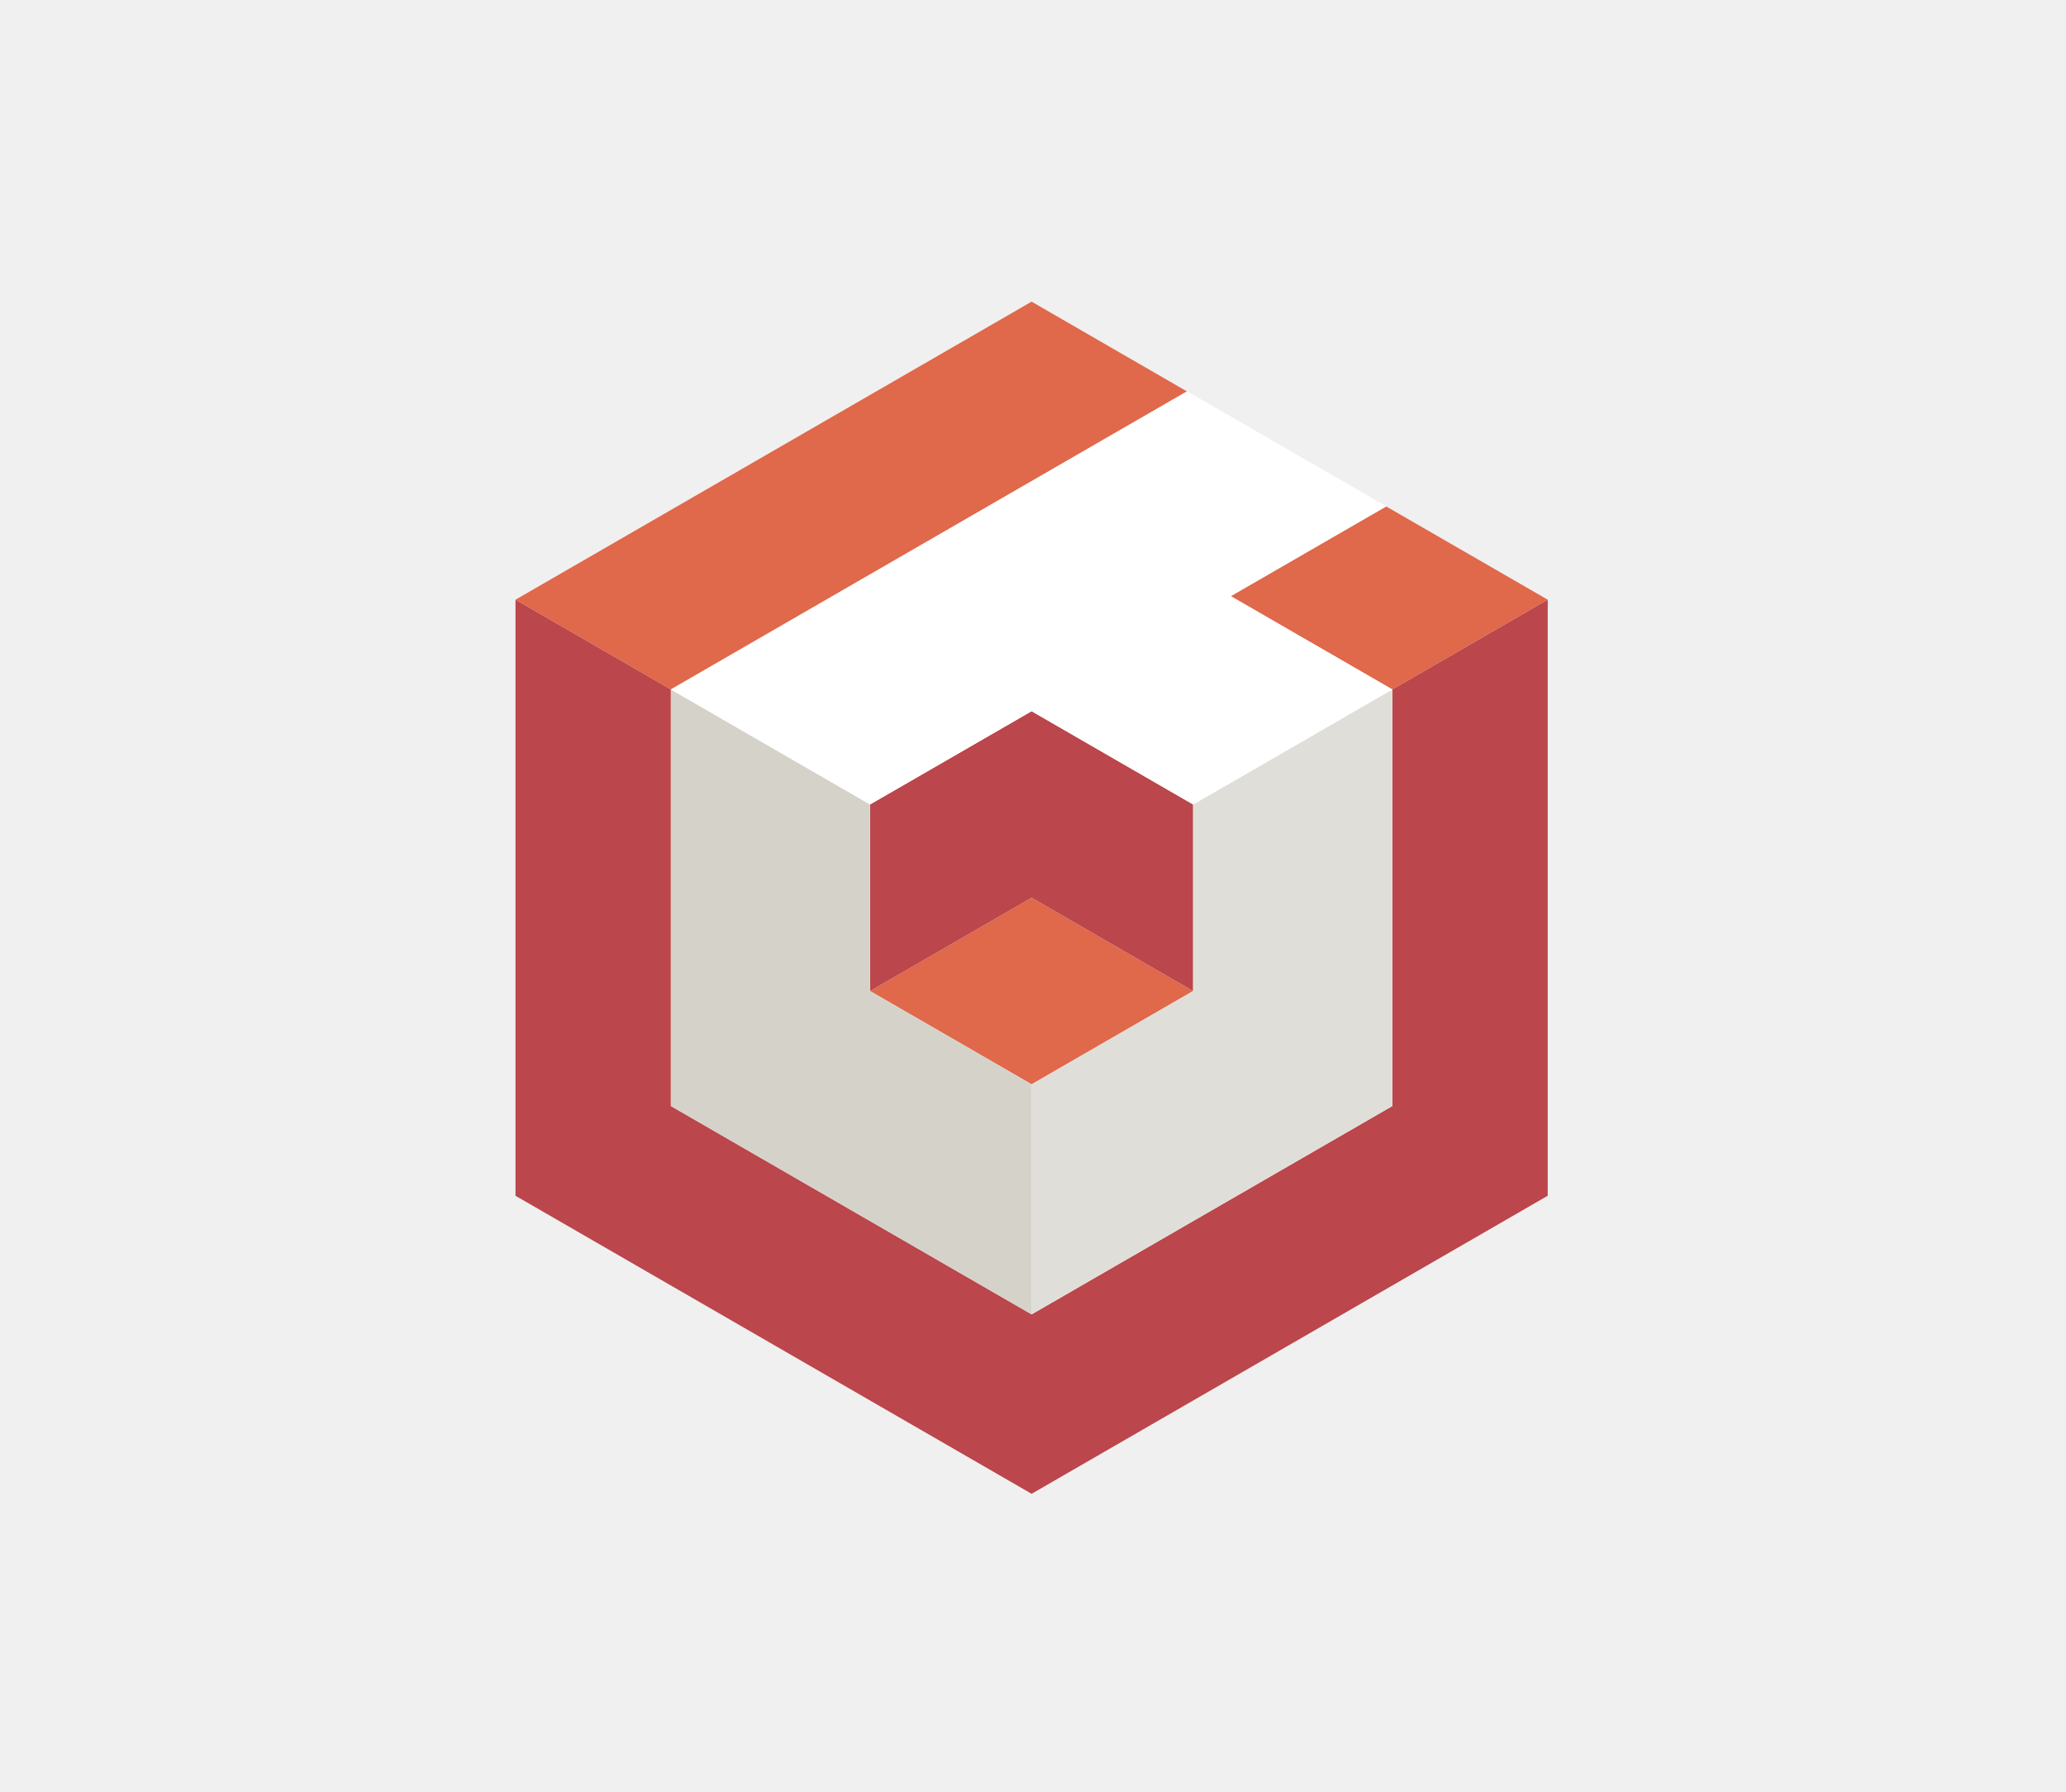
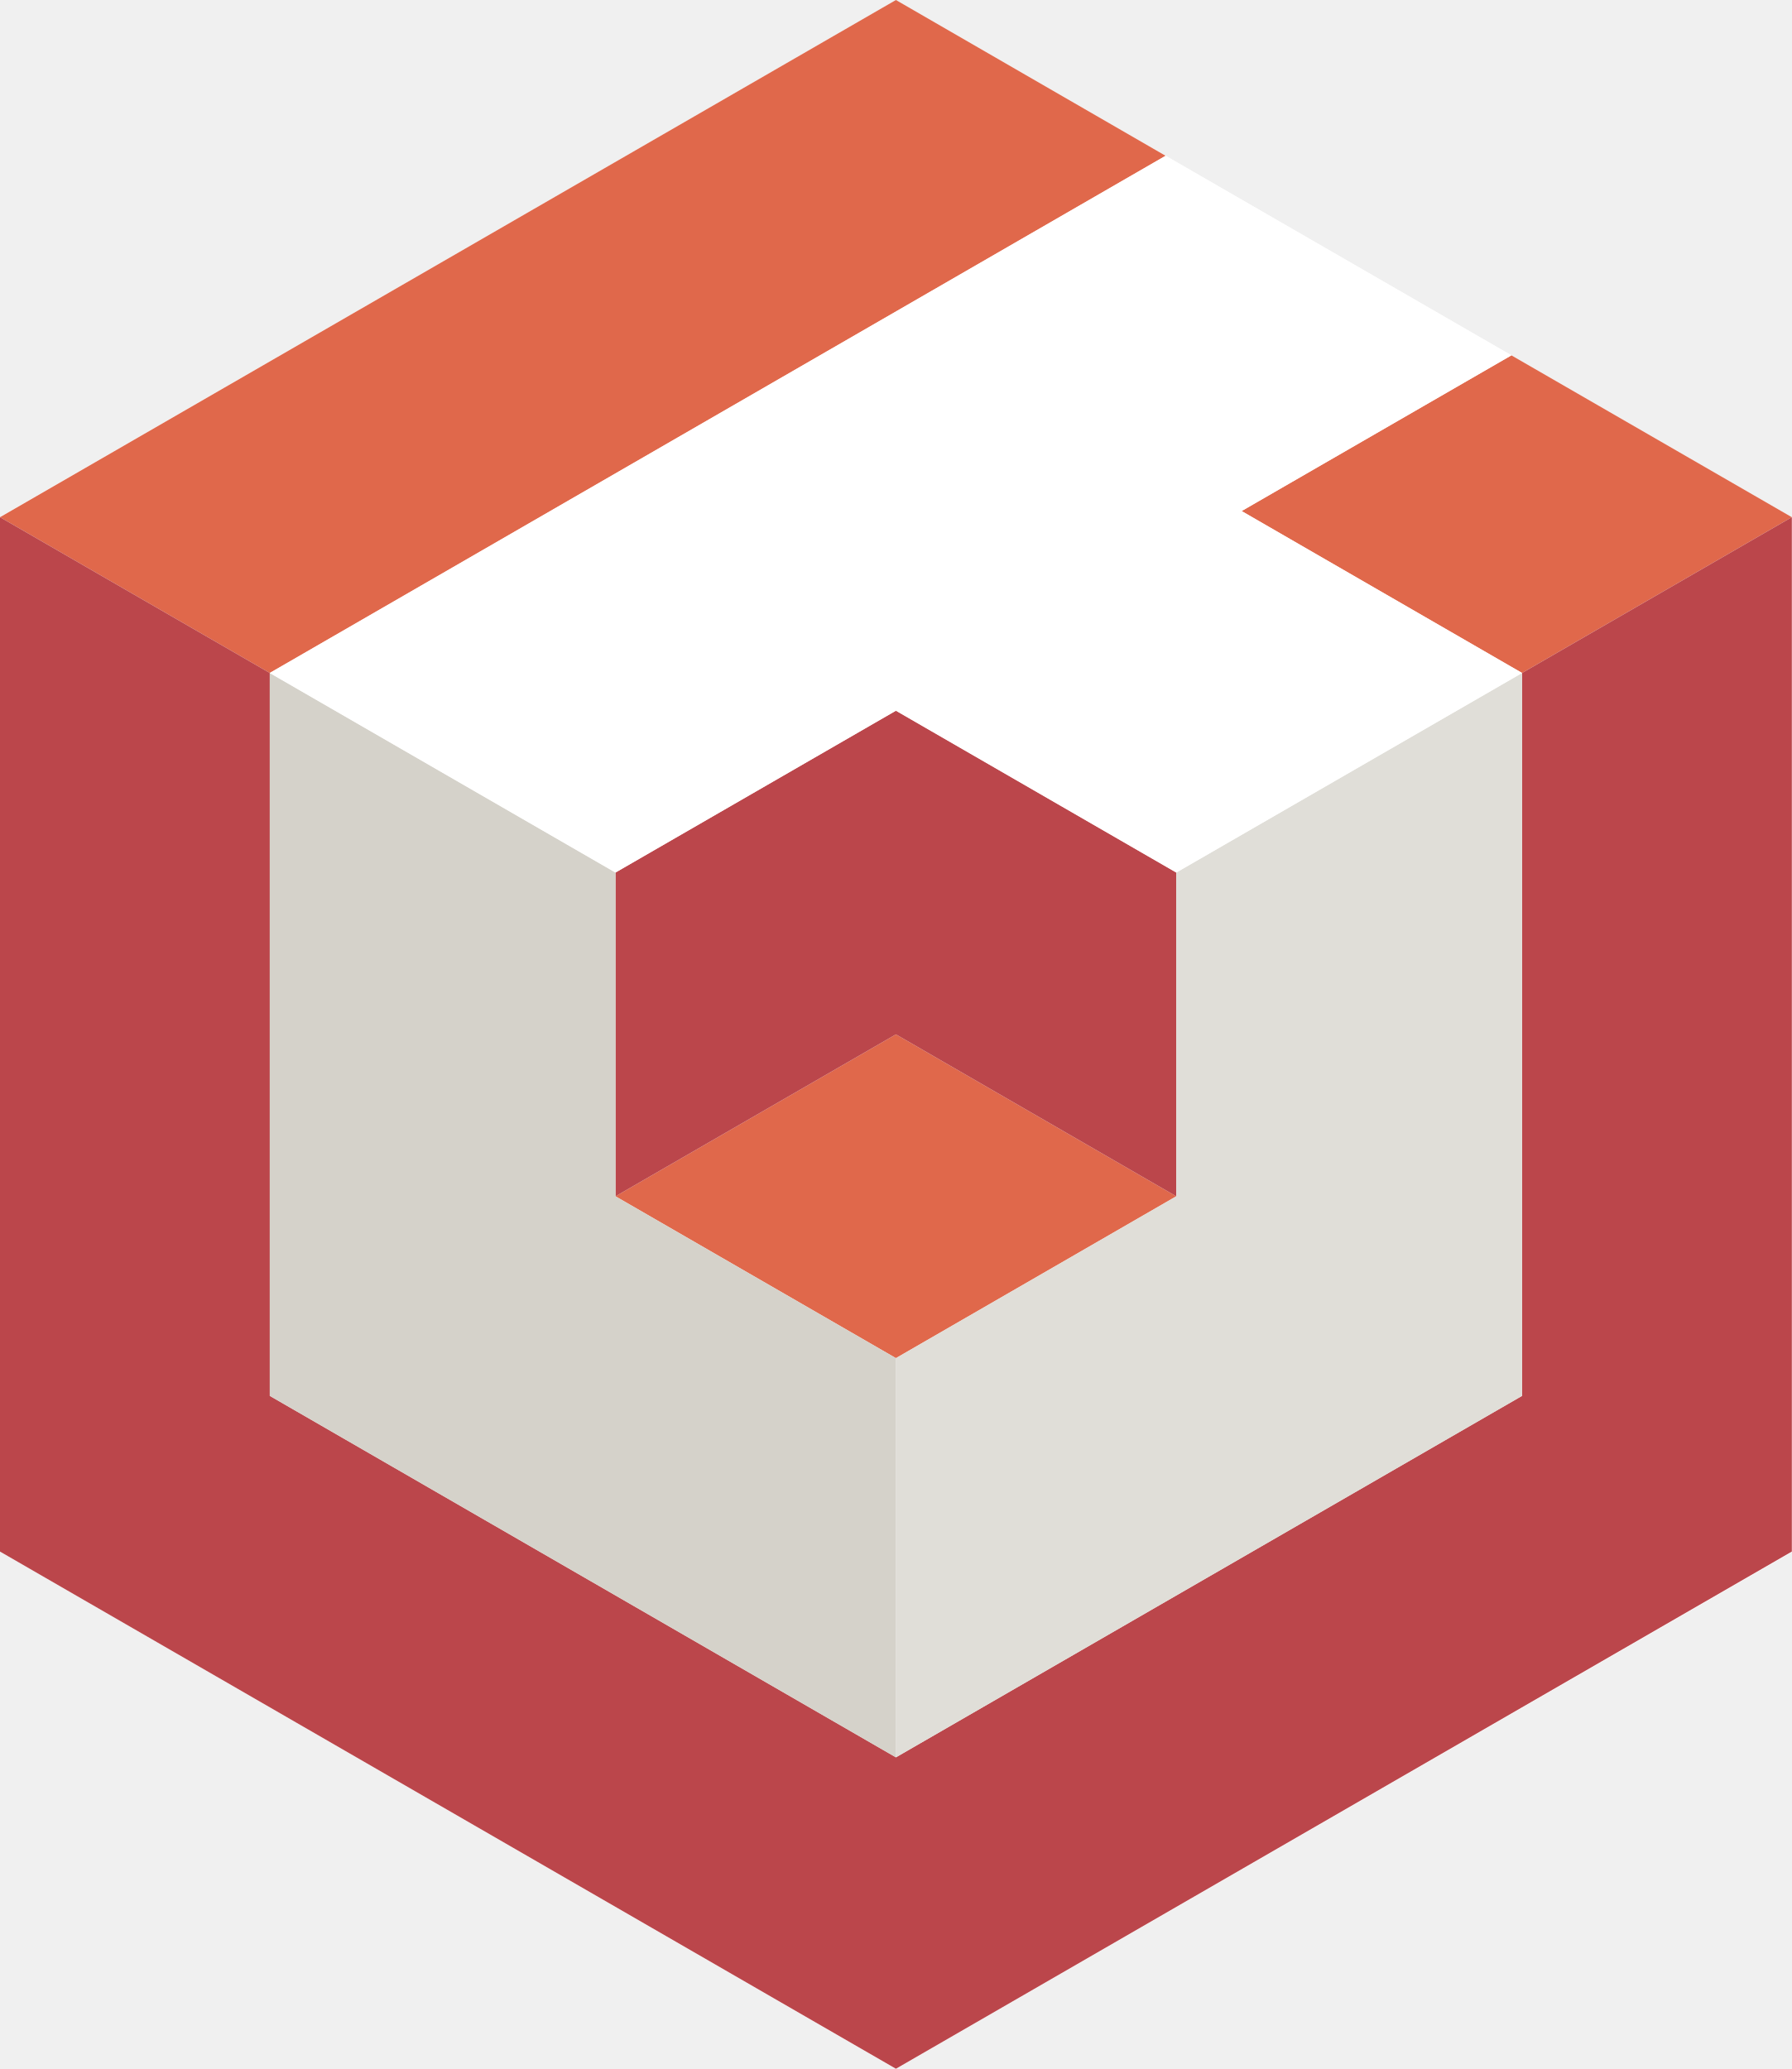
- <svg xmlns="http://www.w3.org/2000/svg" data-name="Layer 1" viewBox="0 0 444 385">
+ <svg xmlns="http://www.w3.org/2000/svg" data-name="Layer 1" version="1.1" viewBox="0 0 221.84 256.19">
  <defs>
    <style>.cls-1{fill:#fff;}.cls-2{fill:#e0684b;}.cls-3{fill:#bb464b;}.cls-4{fill:#e0ded8;}.cls-5{fill:#d5d2ca;}</style>
  </defs>
-   <path class="cls-1" d="M221.7,64.82l-110.92,64V256.93L221.7,321l110.92-64V128.85Z" />
-   <polygon class="cls-2" points="332.62 128.85 297.9 108.81 264.5 128.09 299.22 148.14" />
-   <polygon class="cls-2" points="144.18 148.14 255.09 84.1 221.7 64.81 110.78 128.85" />
-   <polygon class="cls-2" points="186.98 212.94 221.7 232.98 256.41 212.94 221.7 192.89" />
-   <polygon class="cls-3" points="299.22 148.14 299.22 237.65 221.7 282.41 144.18 237.65 144.18 148.14 110.78 128.85 110.78 256.93 221.7 320.97 332.62 256.93 332.62 128.85" />
-   <polygon class="cls-3" points="221.7 152.81 186.98 172.85 186.98 212.94 221.7 192.89 256.41 212.94 256.41 172.85" />
-   <polygon class="cls-4" points="299.22 148.14 256.41 172.85 256.41 212.94 221.7 232.98 221.7 282.41 299.22 237.65" />
-   <polygon class="cls-5" points="144.18 148.14 186.98 172.85 186.98 212.94 221.7 232.98 221.7 282.41 144.18 237.65" />
-   <polygon class="cls-1" points="255.09 84.1 297.9 108.81 264.5 128.09 299.22 148.14 256.41 172.85 221.7 152.81 186.98 172.85 144.18 148.14" />
+   <g transform="translate(-110.78,-64.81)">
+     <path class="cls-1" d="m221.7 64.82-110.92 64v128.11l110.92 64.07 110.92-64v-128.15z" />
+     <polygon class="cls-2" points="264.5 128.09 299.22 148.14 332.62 128.85 297.9 108.81" />
+     <polygon class="cls-2" points="221.7 64.81 110.78 128.85 144.18 148.14 255.09 84.1" />
+     <polygon class="cls-2" points="256.41 212.94 221.7 192.89 186.98 212.94 221.7 232.98" />
+     <polygon class="cls-3" points="299.22 148.14 299.22 237.65 221.7 282.41 144.18 237.65 144.18 148.14 110.78 128.85 110.78 256.93 221.7 320.97 332.62 256.93 332.62 128.85" />
+     <polygon class="cls-3" points="256.41 212.94 256.41 172.85 221.7 152.81 186.98 172.85 186.98 212.94 221.7 192.89" />
+     <polygon class="cls-4" points="221.7 282.41 299.22 237.65 299.22 148.14 256.41 172.85 256.41 212.94 221.7 232.98" />
+     <polygon class="cls-5" points="221.7 282.41 144.18 237.65 144.18 148.14 186.98 172.85 186.98 212.94 221.7 232.98" />
+     <polygon class="cls-1" points="264.5 128.09 299.22 148.14 256.41 172.85 221.7 152.81 186.98 172.85 144.18 148.14 255.09 84.1 297.9 108.81" />
+   </g>
</svg>
